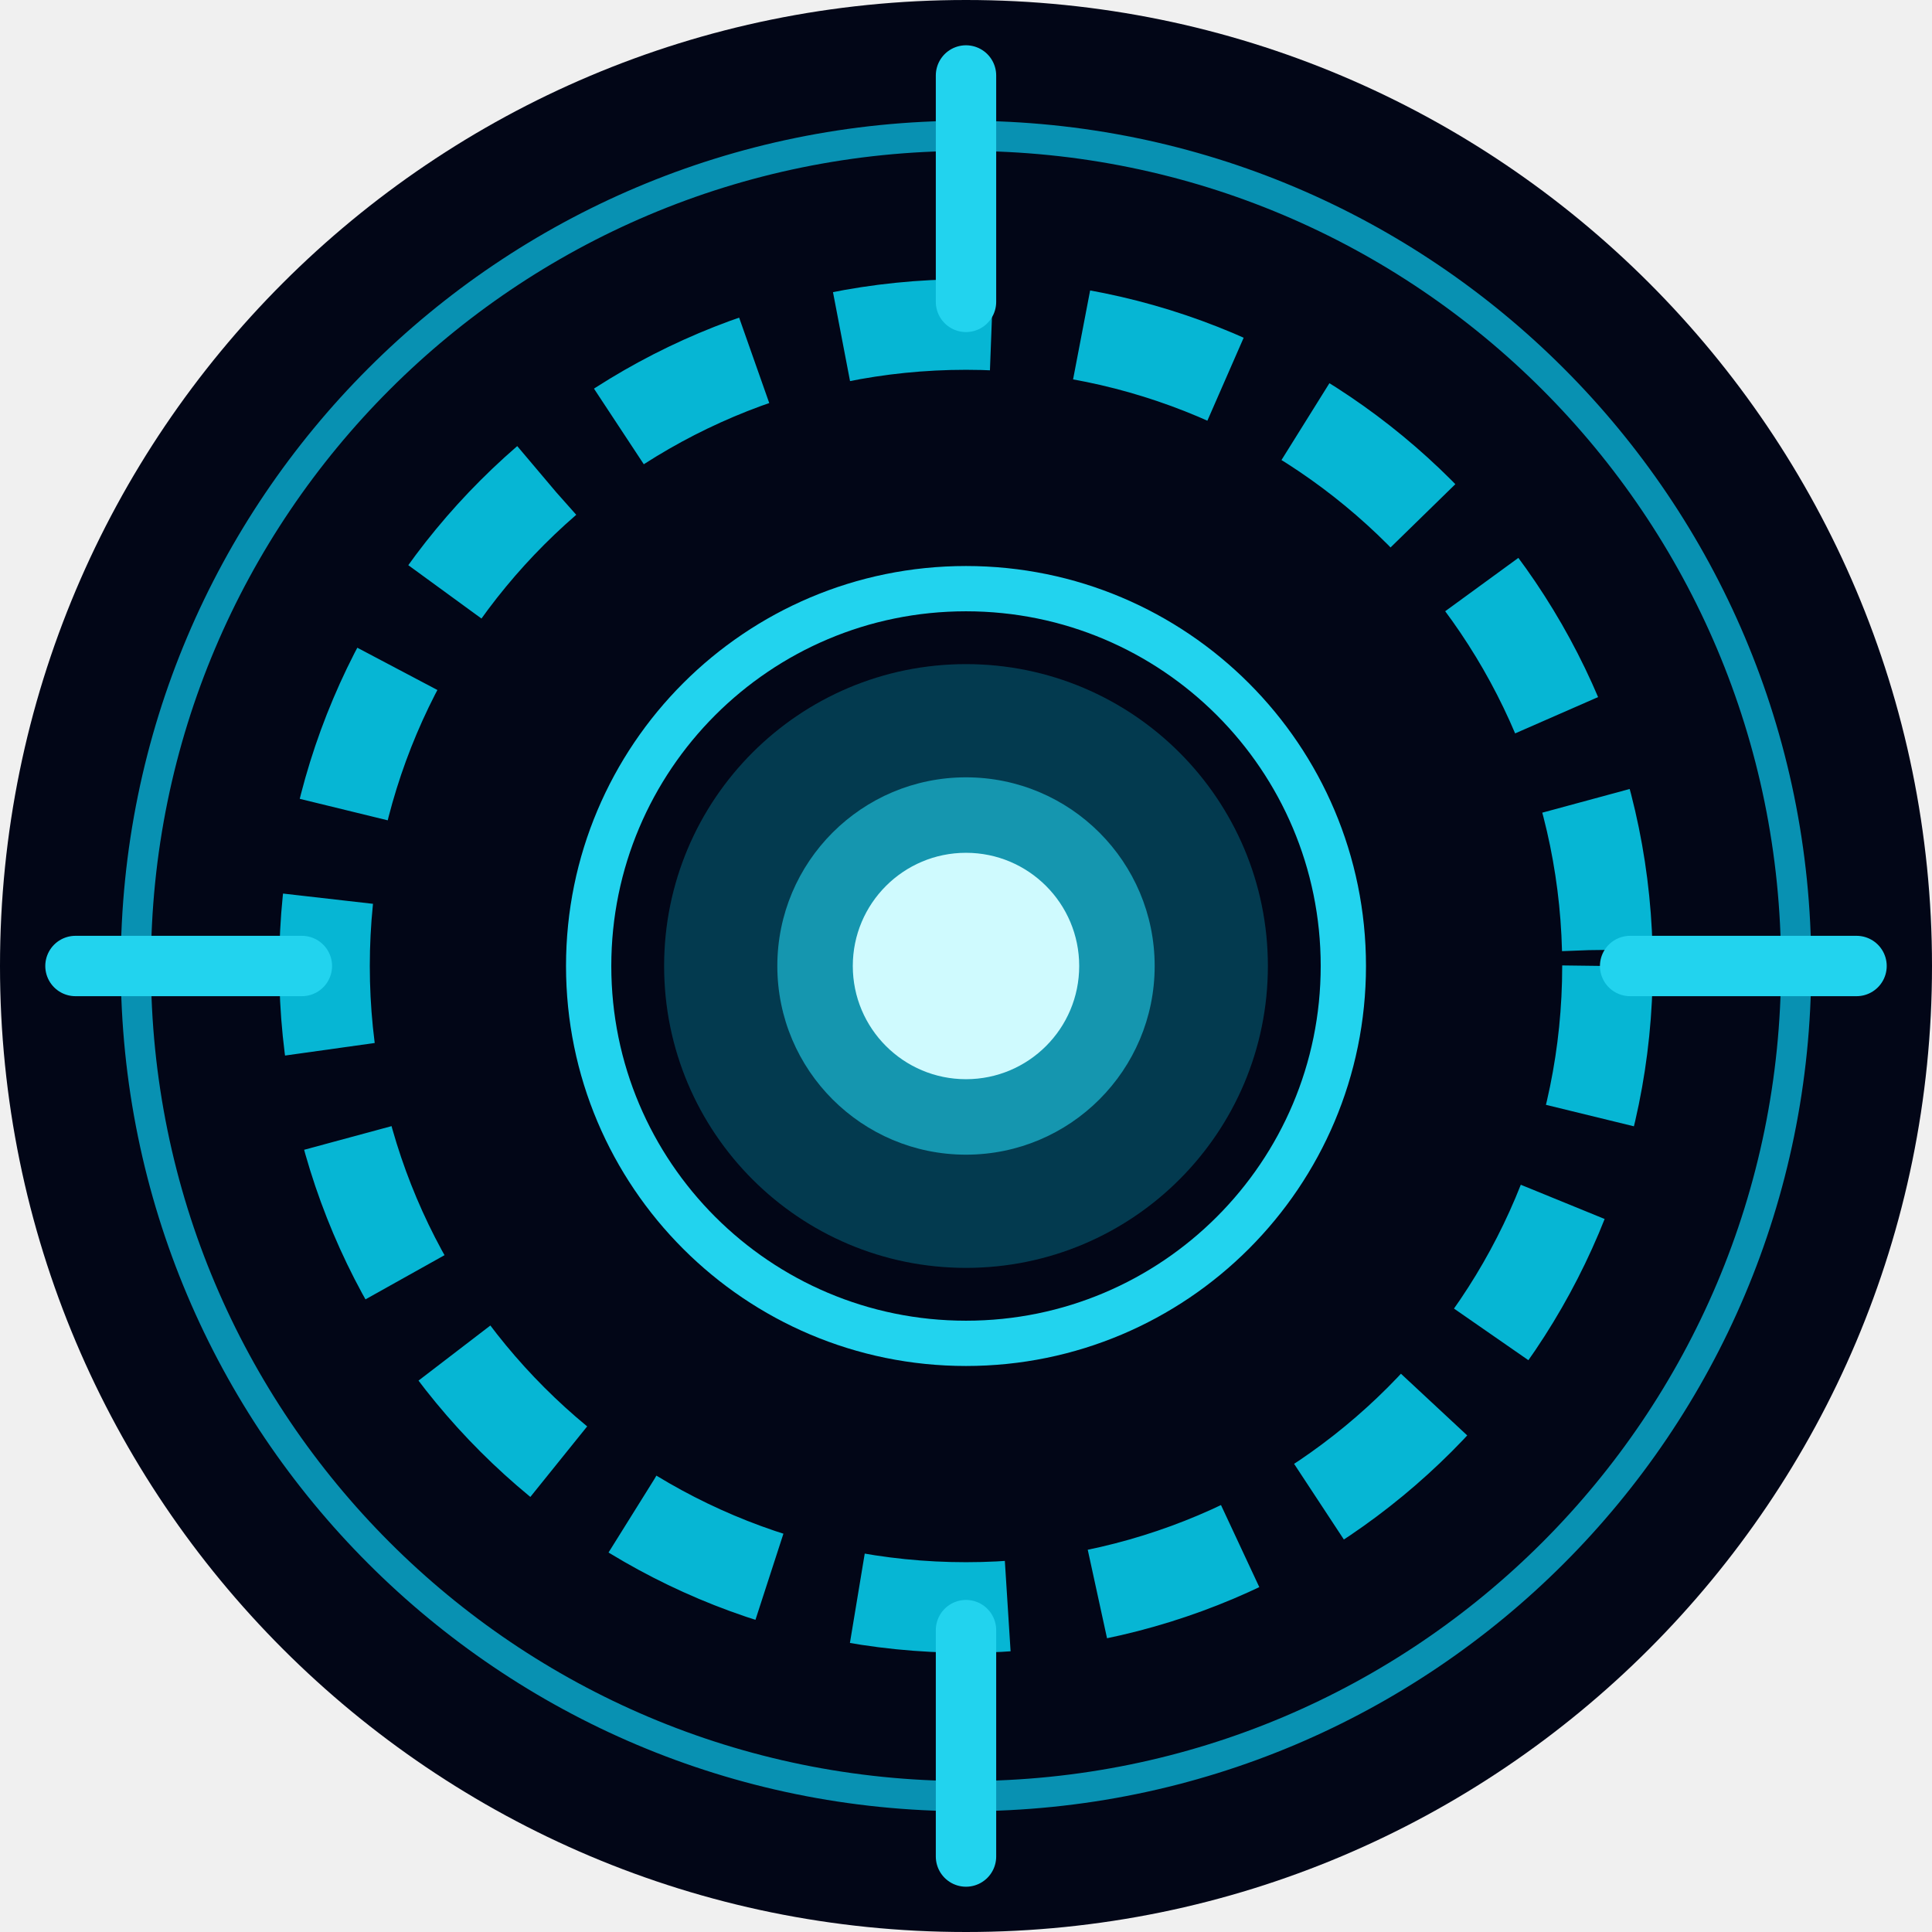
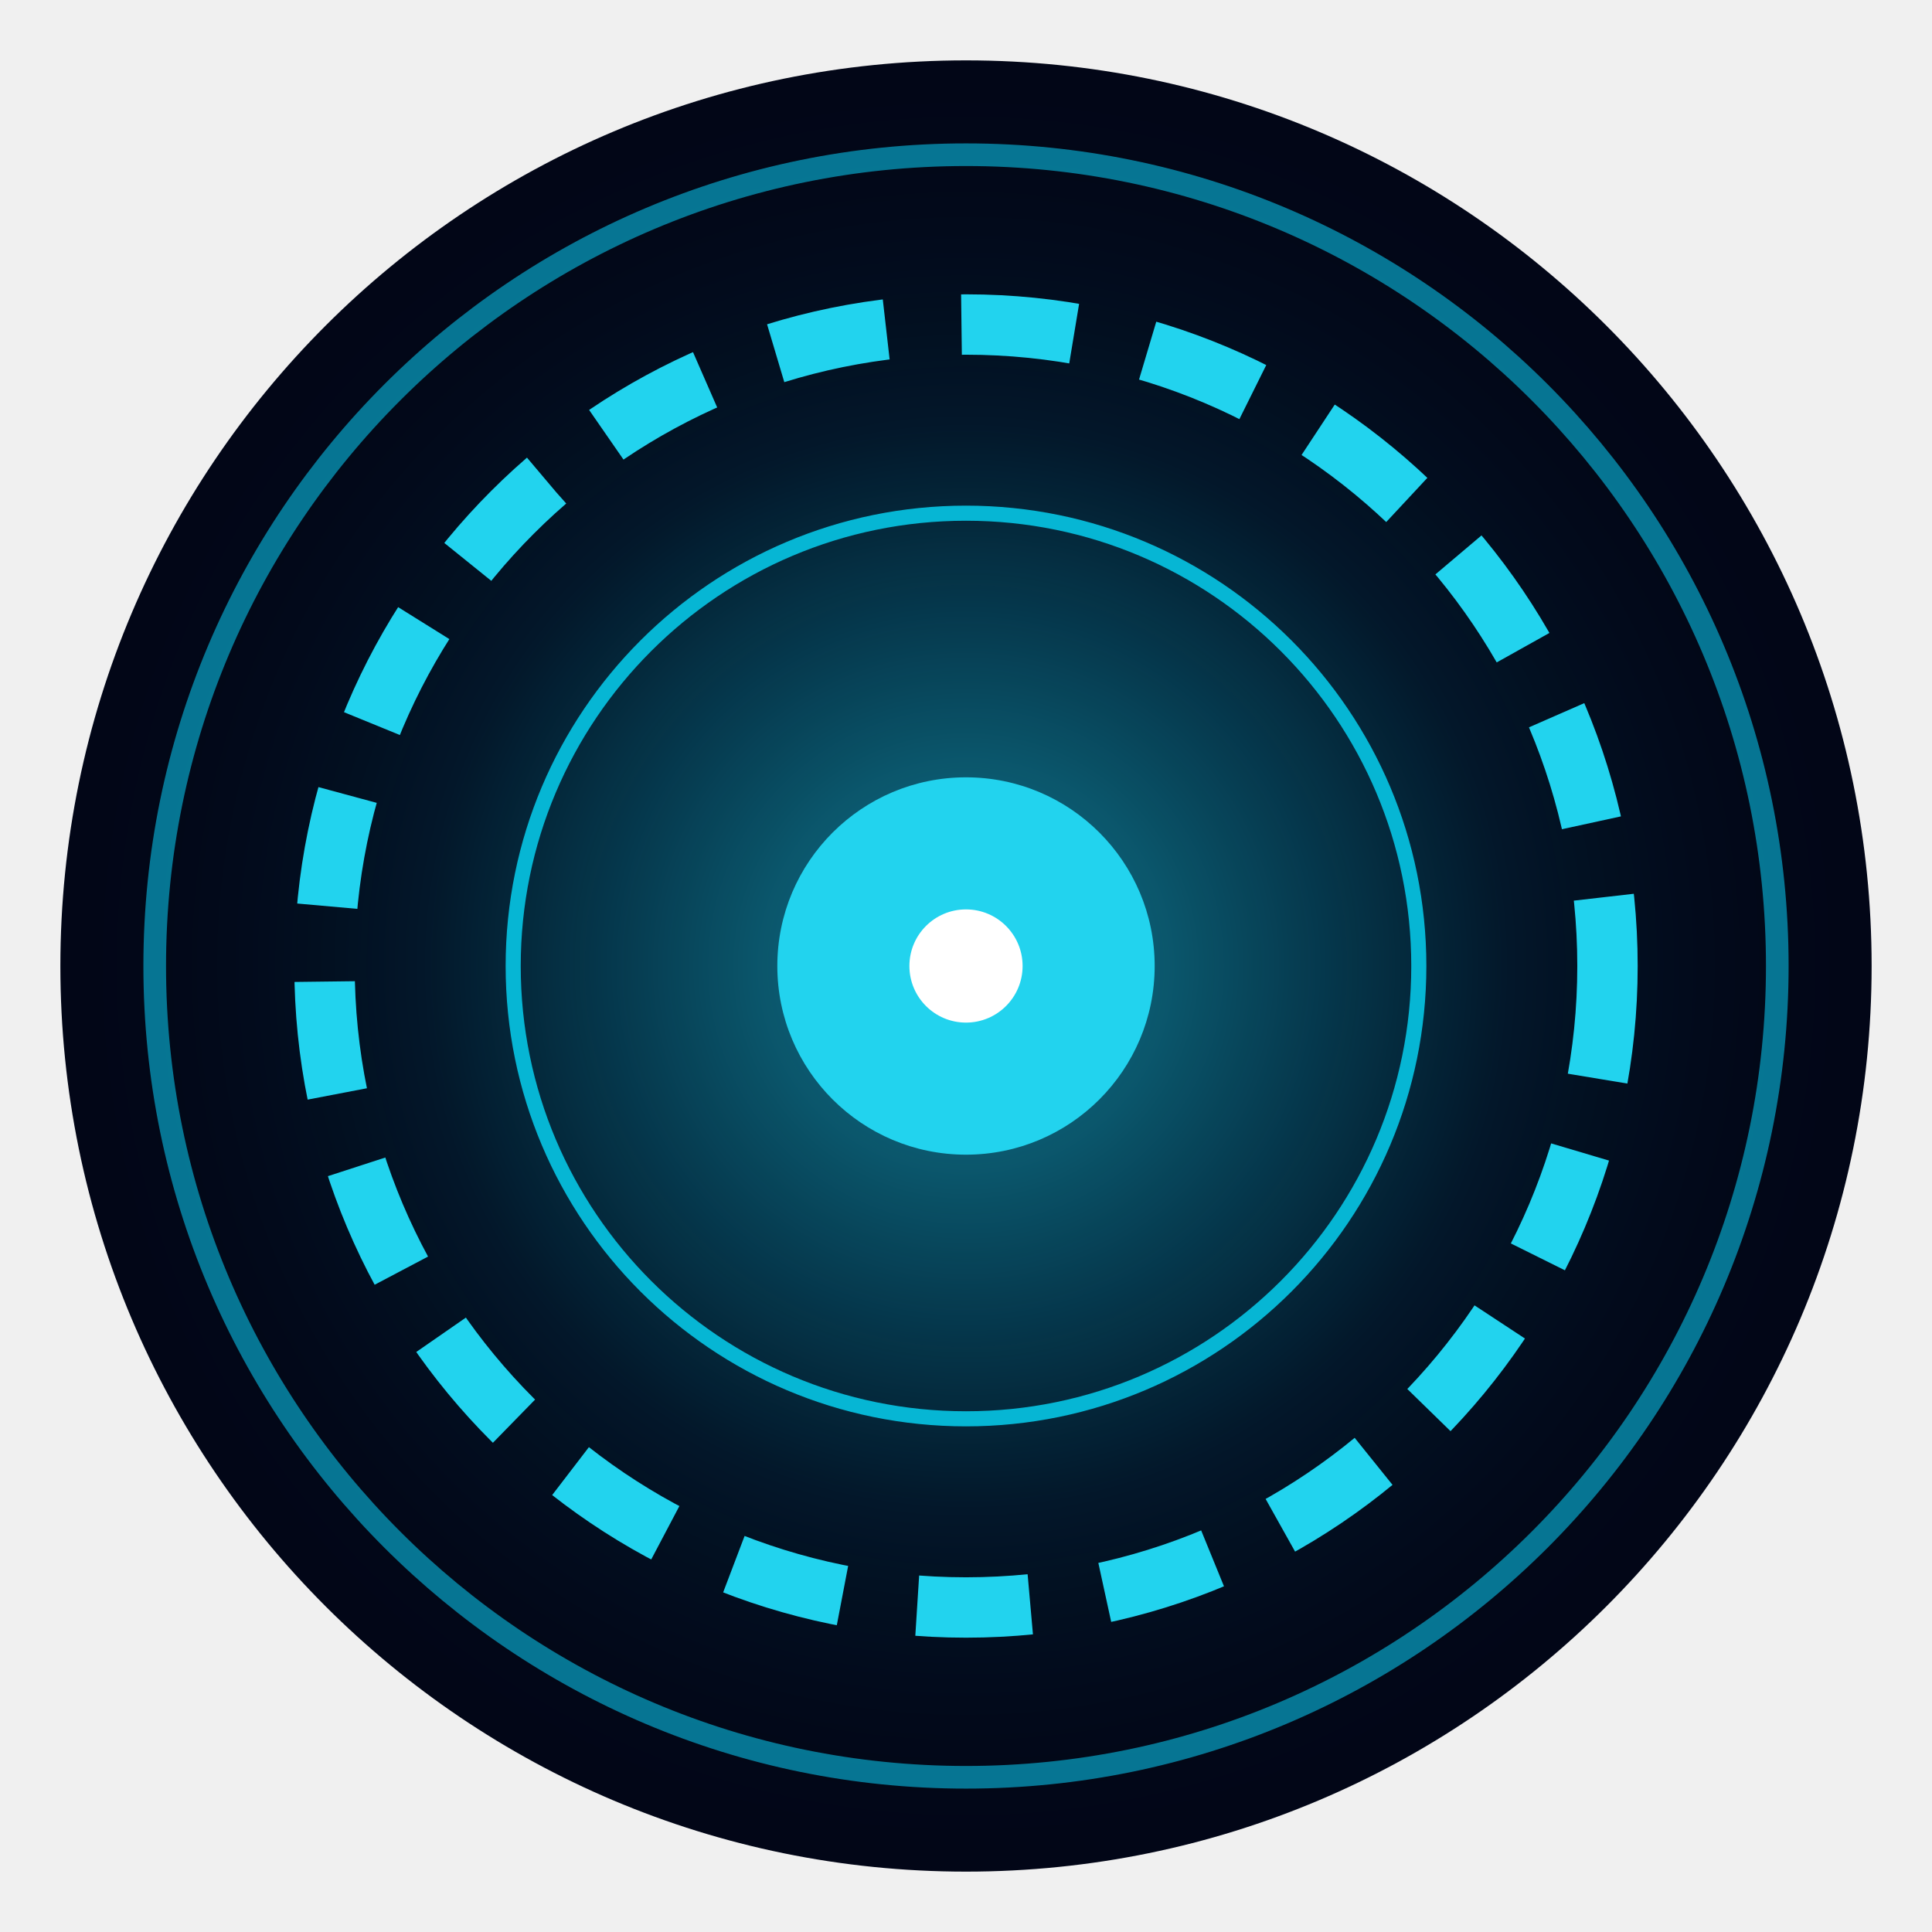
<svg xmlns="http://www.w3.org/2000/svg" viewBox="0 0 512 512">
-   <circle cx="256" cy="256" r="256" fill="#020617" />
-   <circle cx="256" cy="256" r="220" fill="none" stroke="#0891b2" stroke-width="8" />
-   <circle cx="256" cy="256" r="170" fill="none" stroke="#06b6d4" stroke-width="24" stroke-dasharray="40 24" />
-   <line x1="256" y1="20" x2="256" y2="80" stroke="#22d3ee" stroke-width="16" stroke-linecap="round" />
-   <line x1="256" y1="432" x2="256" y2="492" stroke="#22d3ee" stroke-width="16" stroke-linecap="round" />
-   <line x1="20" y1="256" x2="80" y2="256" stroke="#22d3ee" stroke-width="16" stroke-linecap="round" />
-   <line x1="432" y1="256" x2="492" y2="256" stroke="#22d3ee" stroke-width="16" stroke-linecap="round" />
-   <circle cx="256" cy="256" r="100" fill="none" stroke="#22d3ee" stroke-width="12" />
-   <circle cx="256" cy="256" r="80" fill="#06b6d4" opacity="0.3" />
-   <circle cx="256" cy="256" r="50" fill="#22d3ee" opacity="0.6" />
-   <circle cx="256" cy="256" r="30" fill="#cffafe" />
+   <defs>
+     <radialGradient id="auraGlow" cx="50%" cy="50%" r="50%">
+       <stop offset="0%" stop-color="#22d3ee" stop-opacity="0.6" />
+       <stop offset="60%" stop-color="#06b6d4" stop-opacity="0.1" />
+       <stop offset="100%" stop-color="#020617" stop-opacity="0" />
+     </radialGradient>
+   </defs>
+   <circle cx="256" cy="256" r="240" fill="#020617" />
+   <circle cx="256" cy="256" r="240" fill="url(#auraGlow)" />
+   <circle cx="256" cy="256" r="215" fill="none" stroke="#0891b2" stroke-width="6" opacity="0.8" />
+   <circle cx="256" cy="256" r="170" fill="none" stroke="#22d3ee" stroke-width="16" stroke-dasharray="30 20" />
+   <circle cx="256" cy="256" r="120" fill="none" stroke="#06b6d4" stroke-width="4" />
+   <circle cx="256" cy="256" r="50" fill="#22d3ee" />
+   <circle cx="256" cy="256" r="15" fill="#ffffff" />
</svg>
